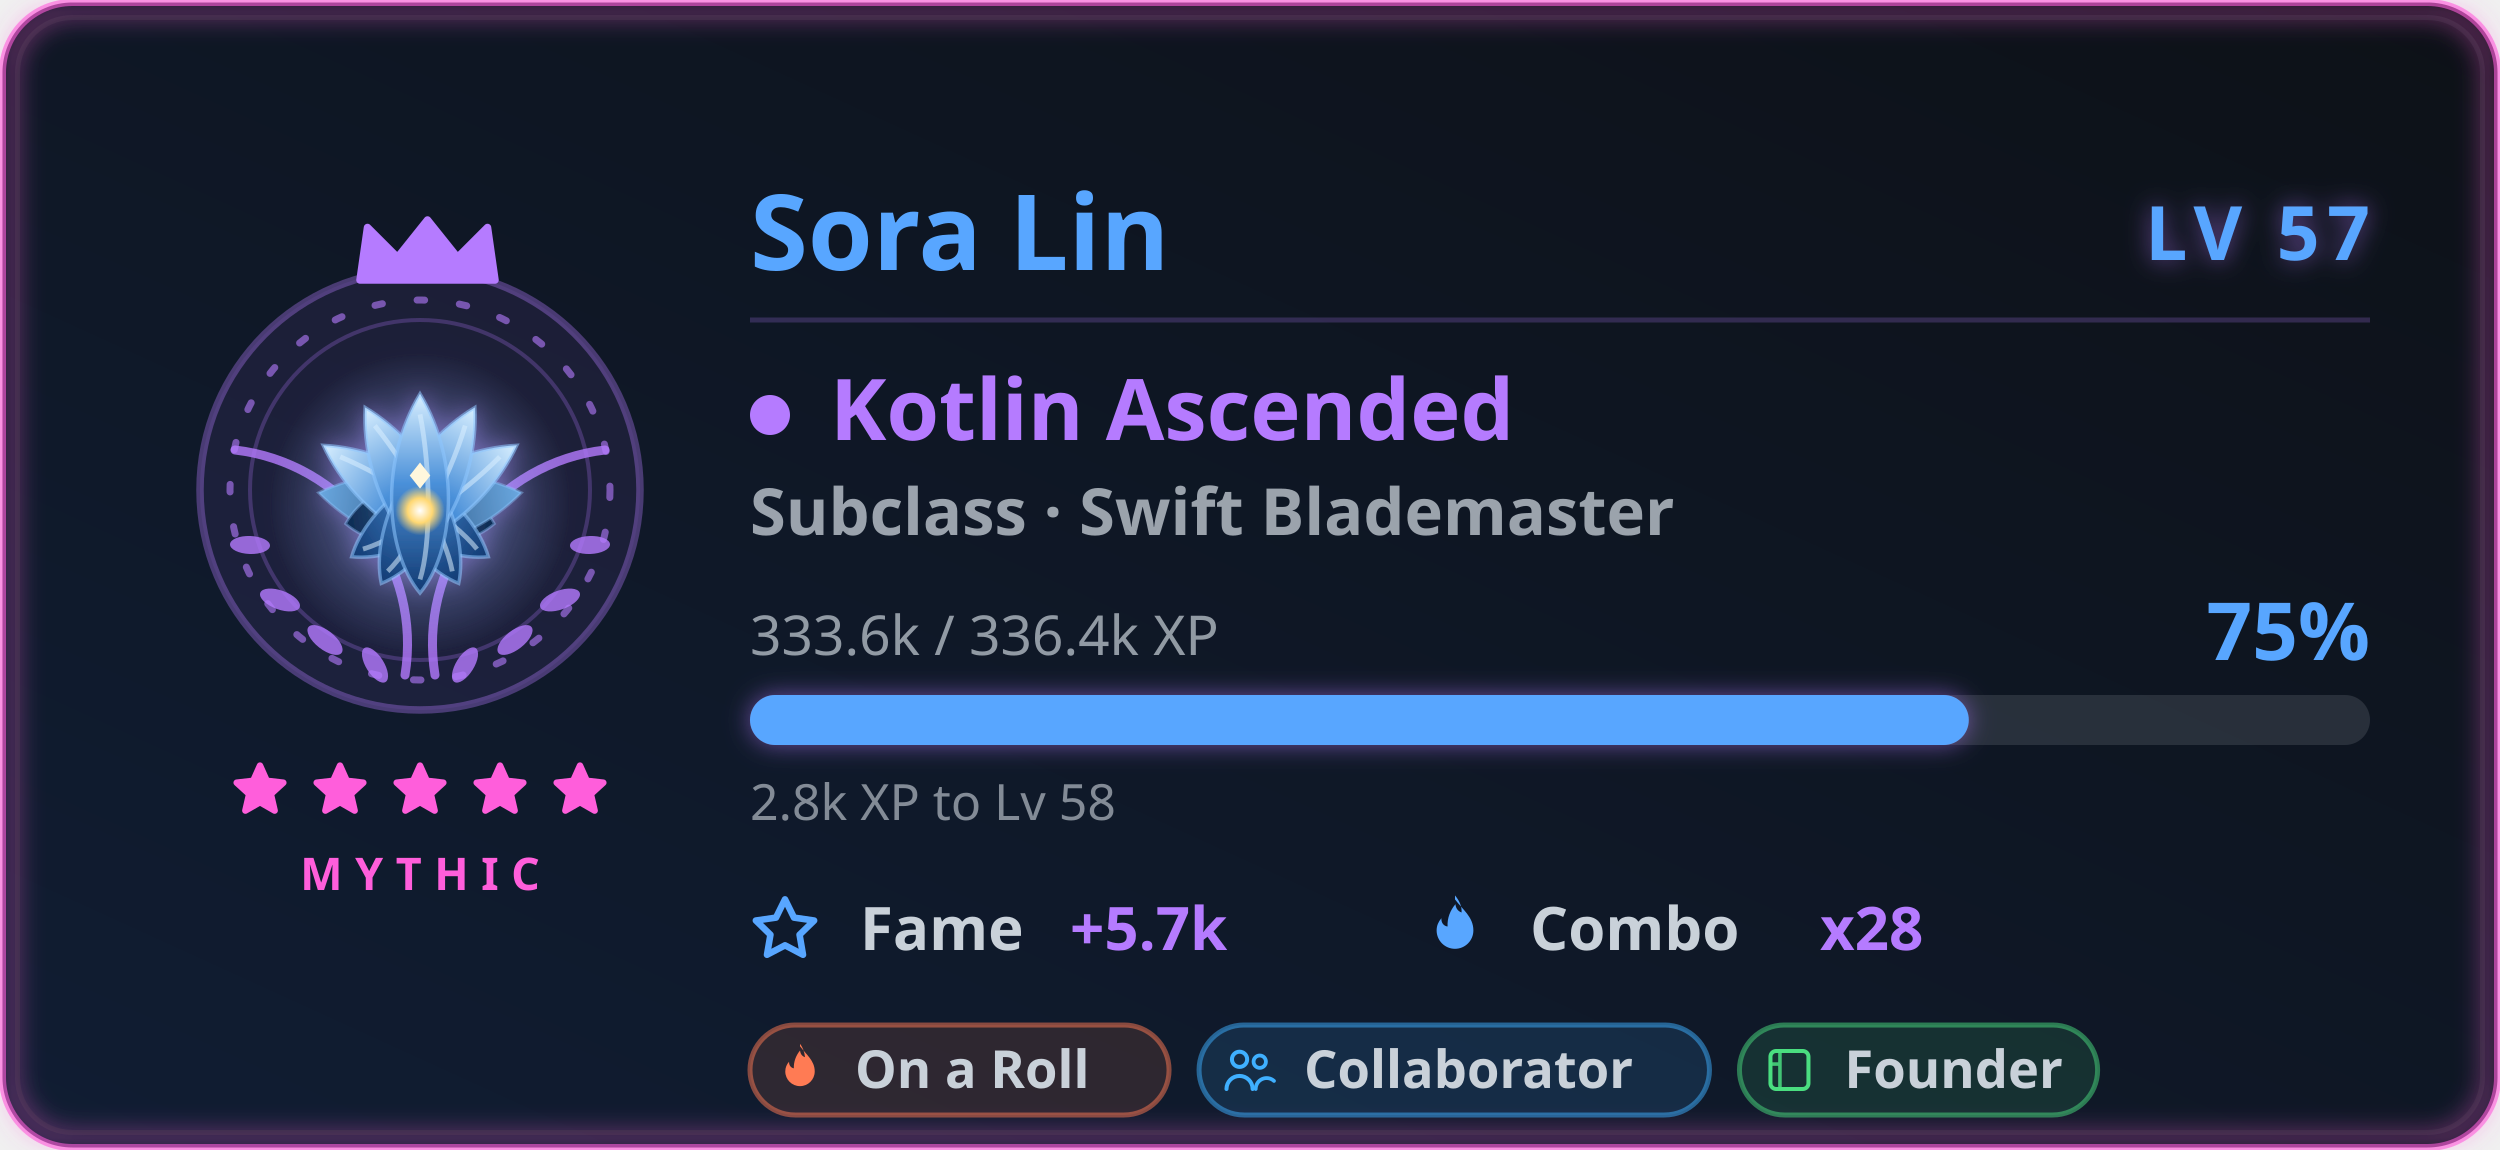
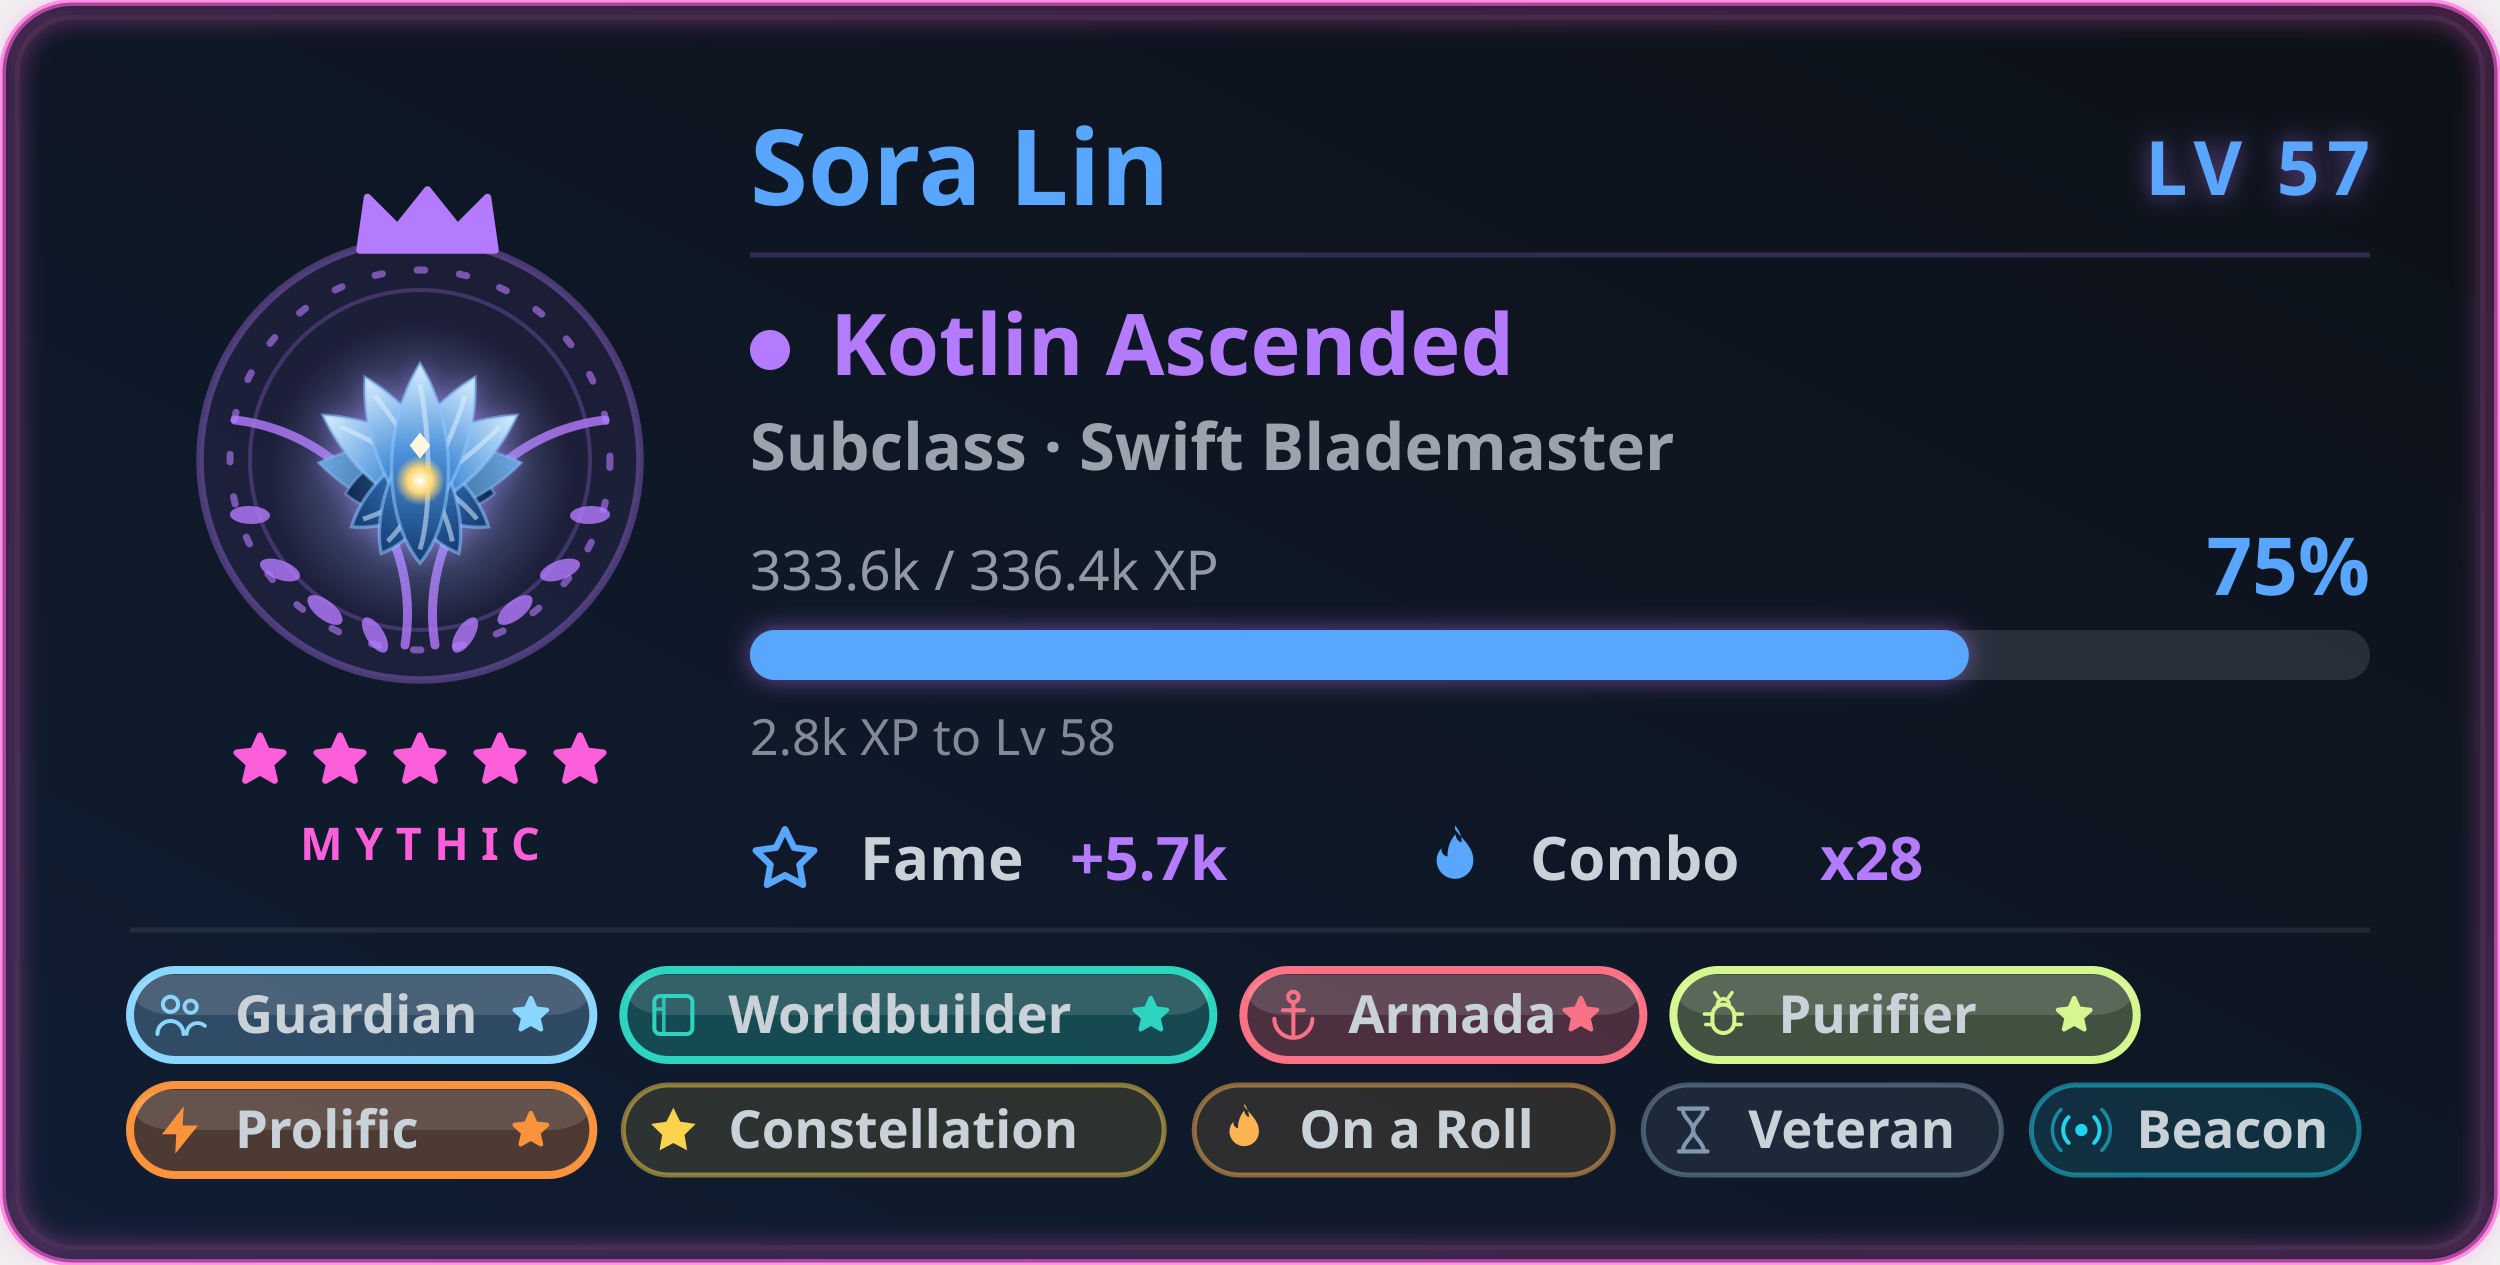
- <svg xmlns="http://www.w3.org/2000/svg" width="500" height="230" viewBox="0 0 500 230" role="img" aria-labelledby="card-title-a11y card-desc-a11y">
+ <svg xmlns="http://www.w3.org/2000/svg" width="500" height="253" viewBox="0 0 500 253" role="img" aria-labelledby="card-title-a11y card-desc-a11y">
  <style>
text { font-family: 'Segoe UI', Ubuntu, 'Helvetica Neue', sans-serif; }
.title { font-size: 18px; font-weight: 600; fill: #58a6ff; }
.title-icon { fill: #58a6ff; }
.icon { fill: #58a6ff; }


.gl-name { font-size: 21px; font-weight: 700; fill: #58a6ff; }
.gl-lvl { font-size: 15px; font-weight: 800; letter-spacing: 1.5px; fill: #58a6ff; }
.gl-class { font-size: 17px; font-weight: 700; fill: #b57bff; }
.gl-sub { font-size: 13px; font-weight: 600; fill: #c9d1d9; opacity: 0.75; }
.gl-meta { font-size: 11px; fill: #c9d1d9; opacity: 0.7; }
.gl-pct { font-size: 16px; font-weight: 800; fill: #58a6ff; }
.gl-chip-label { font-size: 12px; font-weight: 600; fill: #c9d1d9; }
.gl-chip-value { font-size: 12px; font-weight: 800; fill: #b57bff; }
.gl-hint { font-size: 10px; fill: #c9d1d9; opacity: 0.62; }
.gl-badge-label { font-size: 10.5px; font-weight: 600; }
.gl-rarity { font-size: 9px; font-weight: 700; letter-spacing: 2.5px; fill: #ff5edb; }

</style>
  <defs>
    <linearGradient id="card-bg" x1="0" y1="0" x2="1" y2="1" gradientTransform="rotate(90, 0.5, 0.5)">
      <stop offset="0.0%" stop-color="#0d1117" />
      <stop offset="100.0%" stop-color="#101d33" />
    </linearGradient>
    <filter id="card-glow" x="-50%" y="-50%" width="200%" height="200%">
      <feGaussianBlur in="SourceGraphic" stdDeviation="3" result="blur" />
      <feFlood flood-color="#58a6ff" flood-opacity="0.55" result="tint" />
      <feComposite in="tint" in2="blur" operator="in" result="softGlow" />
      <feMerge>
        <feMergeNode in="softGlow" />
        <feMergeNode in="SourceGraphic" />
      </feMerge>
    </filter>
    <filter id="gl-glow" x="-60%" y="-60%" width="220%" height="220%">
      <feGaussianBlur in="SourceGraphic" stdDeviation="2.4" result="b" />
      <feFlood flood-color="#b57bff" flood-opacity="0.55" result="t" />
      <feComposite in="t" in2="b" operator="in" result="g" />
      <feMerge>
        <feMergeNode in="g" />
        <feMergeNode in="SourceGraphic" />
      </feMerge>
    </filter>
    <filter id="gl-rarity" x="-20%" y="-20%" width="140%" height="140%">
      <feGaussianBlur stdDeviation="2.4" />
    </filter>
  </defs>
-   <rect x="0.5" y="0.5" width="499" height="229" rx="14" fill="url(#card-bg)" stroke="#ff5edb" stroke-width="1.4" stroke-opacity="0.6" />
-   <rect x="3.5" y="3.5" width="493" height="223" rx="11" fill="none" stroke="#30363d" stroke-opacity="0.4" />
-   <rect x="2" y="2" width="496" height="226" rx="13" fill="none" stroke="#ff5edb" stroke-width="3.5" stroke-opacity="0.4" filter="url(#gl-rarity)" />
+   <rect x="0.5" y="0.5" width="499" height="252" rx="14" fill="url(#card-bg)" stroke="#ff5edb" stroke-width="1.4" stroke-opacity="0.6" />
+   <rect x="3.5" y="3.5" width="493" height="246" rx="11" fill="none" stroke="#30363d" stroke-opacity="0.4" />
+   <rect x="2" y="2" width="496" height="249" rx="13" fill="none" stroke="#ff5edb" stroke-width="3.5" stroke-opacity="0.4" filter="url(#gl-rarity)" />
  <g class="fade">
    <g class="">
      <g class="flourish">
        <g transform="translate(84,0)">
-           <g transform="translate(0,98)">
+           <g transform="translate(0,92)">
            <path d="M3 37 A 39 39 0 0 1 37 -8" fill="none" stroke="#b57bff" stroke-width="1.8" stroke-linecap="round" opacity="0.8" />
            <g fill="#b57bff" opacity="0.8">
              <ellipse cx="9" cy="35" rx="4" ry="1.8" transform="rotate(-58 9 35)" />
              <ellipse cx="19" cy="30" rx="4.2" ry="1.9" transform="rotate(-38 19 30)" />
              <ellipse cx="28" cy="22" rx="4.2" ry="1.9" transform="rotate(-20 28 22)" />
              <ellipse cx="34" cy="11" rx="4" ry="1.8" transform="rotate(-2 34 11)" />
            </g>
          </g>
        </g>
        <g transform="translate(84,0) scale(-1,1)">
-           <g transform="translate(0,98)">
+           <g transform="translate(0,92)">
            <path d="M3 37 A 39 39 0 0 1 37 -8" fill="none" stroke="#b57bff" stroke-width="1.8" stroke-linecap="round" opacity="0.8" />
            <g fill="#b57bff" opacity="0.8">
              <ellipse cx="9" cy="35" rx="4" ry="1.8" transform="rotate(-58 9 35)" />
              <ellipse cx="19" cy="30" rx="4.2" ry="1.9" transform="rotate(-38 19 30)" />
              <ellipse cx="28" cy="22" rx="4.2" ry="1.9" transform="rotate(-20 28 22)" />
              <ellipse cx="34" cy="11" rx="4" ry="1.8" transform="rotate(-2 34 11)" />
            </g>
          </g>
        </g>
      </g>
-       <circle cx="84" cy="98" r="44" fill="#b57bff" fill-opacity="0.08" stroke="#b57bff" stroke-opacity="0.35" stroke-width="1.5" />
+       <circle cx="84" cy="92" r="44" fill="#b57bff" fill-opacity="0.08" stroke="#b57bff" stroke-opacity="0.35" stroke-width="1.5" />
      <g class="">
-         <circle cx="84" cy="98" r="38" fill="none" stroke="#b57bff" stroke-opacity="0.6" stroke-width="1.4" stroke-dasharray="1.5 7" stroke-linecap="round" />
-         <circle cx="84" cy="98" r="34" fill="none" stroke="#b57bff" stroke-opacity="0.25" stroke-width="0.8" />
+         <circle cx="84" cy="92" r="38" fill="none" stroke="#b57bff" stroke-opacity="0.6" stroke-width="1.4" stroke-dasharray="1.5 7" stroke-linecap="round" />
+         <circle cx="84" cy="92" r="34" fill="none" stroke="#b57bff" stroke-opacity="0.25" stroke-width="0.8" />
      </g>
      <g class="" filter="url(#gl-glow)">
-         <svg class="" x="51" y="65" width="66" height="66" viewBox="0 0 48 48" aria-hidden="true">
+         <svg class="" x="51" y="59" width="66" height="66" viewBox="0 0 48 48" aria-hidden="true">
          <defs>
            <radialGradient id="klHalo" cx="0.5" cy="0.5" r="0.5">
              <stop offset="0" stop-color="#8ec6ff" stop-opacity="0.42" />
              <stop offset="1" stop-color="#8ec6ff" stop-opacity="0" />
            </radialGradient>
            <linearGradient id="klPetal" x1="0" y1="0" x2="0" y2="1">
              <stop offset="0" stop-color="#d8efff" />
              <stop offset="0.45" stop-color="#4a90d9" />
              <stop offset="1" stop-color="#123a72" />
            </linearGradient>
            <linearGradient id="klLeaf" x1="0" y1="0" x2="0" y2="1">
              <stop offset="0" stop-color="#6aa8e0" />
              <stop offset="1" stop-color="#0d2a52" />
            </linearGradient>
            <radialGradient id="klCore" cx="0.5" cy="0.5" r="0.5">
              <stop offset="0" stop-color="#ffffff" />
              <stop offset="0.5" stop-color="#ffd873" />
              <stop offset="1" stop-color="#ffd873" stop-opacity="0" />
            </radialGradient>
          </defs>
          <circle cx="24" cy="26" r="22" fill="url(#klHalo)" />
          <g transform="translate(24 27) rotate(-80)">
            <path d="M0 -15 C7 -5 6 6 0 11 C-6 6 -7 -5 0 -15 Z" fill="url(#klLeaf)" stroke="#8ec6ff" stroke-width="0.4" stroke-opacity="0.4" />
          </g>
          <g transform="translate(24 27) rotate(80)">
            <path d="M0 -15 C7 -5 6 6 0 11 C-6 6 -7 -5 0 -15 Z" fill="url(#klLeaf)" stroke="#8ec6ff" stroke-width="0.4" stroke-opacity="0.4" />
          </g>
          <g transform="translate(24 27) rotate(-56)">
            <path d="M0 -17 C6 -7 5 6 0 12 C-5 6 -6 -7 0 -17 Z" fill="url(#klPetal)" stroke="#8ec6ff" stroke-width="0.5" stroke-opacity="0.55" />
            <path d="M0 -14 C1.6 -6 1.6 5 0 10" fill="none" stroke="#d8efff" stroke-width="0.7" stroke-opacity="0.55" />
          </g>
          <g transform="translate(24 27) rotate(56)">
            <path d="M0 -17 C6 -7 5 6 0 12 C-5 6 -6 -7 0 -17 Z" fill="url(#klPetal)" stroke="#8ec6ff" stroke-width="0.5" stroke-opacity="0.55" />
            <path d="M0 -14 C1.6 -6 1.6 5 0 10" fill="none" stroke="#d8efff" stroke-width="0.7" stroke-opacity="0.55" />
          </g>
          <g transform="translate(24 27) rotate(-28)">
            <path d="M0 -17 C6 -7 5 6 0 12 C-5 6 -6 -7 0 -17 Z" fill="url(#klPetal)" stroke="#8ec6ff" stroke-width="0.5" stroke-opacity="0.55" />
            <path d="M0 -14 C1.6 -6 1.6 5 0 10" fill="none" stroke="#d8efff" stroke-width="0.7" stroke-opacity="0.55" />
          </g>
          <g transform="translate(24 27) rotate(28)">
            <path d="M0 -17 C6 -7 5 6 0 12 C-5 6 -6 -7 0 -17 Z" fill="url(#klPetal)" stroke="#8ec6ff" stroke-width="0.5" stroke-opacity="0.55" />
            <path d="M0 -14 C1.6 -6 1.6 5 0 10" fill="none" stroke="#d8efff" stroke-width="0.7" stroke-opacity="0.55" />
          </g>
          <g transform="translate(24 27) rotate(0)">
            <path d="M0 -17 C6 -7 5 6 0 12 C-5 6 -6 -7 0 -17 Z" fill="url(#klPetal)" stroke="#8ec6ff" stroke-width="0.5" stroke-opacity="0.55" />
            <path d="M0 -14 C1.6 -6 1.6 5 0 10" fill="none" stroke="#d8efff" stroke-width="0.7" stroke-opacity="0.55" />
          </g>
          <circle cx="24" cy="27" r="3.6" fill="url(#klCore)" />
          <path d="M24 20 l1.5 1.9 l-1.5 1.9 l-1.5 -1.9 Z" fill="#fff7dd" />
        </svg>
      </g>
-       <g transform="translate(69, 42.5) scale(1.5)">
+       <g transform="translate(69, 36.5) scale(1.5)">
        <path d="M2 9 L3 2 L7 6 L11 1 L15 6 L19 2 L20 9 Z" fill="#b57bff" stroke="#b57bff" stroke-width="1" stroke-linejoin="round" />
      </g>
    </g>
    <g>
-       <g class="" transform="translate(45.5, 151.5) scale(0.5416667)" fill="#ff5edb" stroke="#ff5edb" stroke-width="2.4" stroke-linejoin="round" stroke-linecap="round" opacity="1">
-         <path d="M12 3 L14.5 8.6 L20.6 9.3 L16 13.5 L17.4 19.6 L12 16.5 L6.6 19.6 L8 13.5 L3.4 9.3 L9.5 8.6 Z" />
-       </g>
-       <g class="" transform="translate(61.5, 151.5) scale(0.5416667)" fill="#ff5edb" stroke="#ff5edb" stroke-width="2.4" stroke-linejoin="round" stroke-linecap="round" opacity="1">
-         <path d="M12 3 L14.5 8.6 L20.6 9.3 L16 13.5 L17.4 19.6 L12 16.5 L6.6 19.6 L8 13.5 L3.4 9.3 L9.5 8.6 Z" />
-       </g>
-       <g class="" transform="translate(77.5, 151.5) scale(0.5416667)" fill="#ff5edb" stroke="#ff5edb" stroke-width="2.4" stroke-linejoin="round" stroke-linecap="round" opacity="1">
-         <path d="M12 3 L14.5 8.6 L20.6 9.3 L16 13.5 L17.4 19.6 L12 16.5 L6.6 19.6 L8 13.5 L3.4 9.3 L9.5 8.6 Z" />
-       </g>
-       <g class="" transform="translate(93.5, 151.5) scale(0.5416667)" fill="#ff5edb" stroke="#ff5edb" stroke-width="2.4" stroke-linejoin="round" stroke-linecap="round" opacity="1">
-         <path d="M12 3 L14.5 8.6 L20.6 9.3 L16 13.5 L17.4 19.6 L12 16.5 L6.6 19.6 L8 13.5 L3.4 9.3 L9.5 8.6 Z" />
-       </g>
-       <g class="" transform="translate(109.5, 151.5) scale(0.5416667)" fill="#ff5edb" stroke="#ff5edb" stroke-width="2.4" stroke-linejoin="round" stroke-linecap="round" opacity="1">
-         <path d="M12 3 L14.5 8.6 L20.6 9.3 L16 13.5 L17.4 19.6 L12 16.5 L6.6 19.6 L8 13.5 L3.4 9.3 L9.5 8.6 Z" />
-       </g>
-     </g>
-     <text class="gl-rarity" x="84" y="178" text-anchor="middle">MYTHIC</text>
+       <g class="" transform="translate(45.5, 145.5) scale(0.5416667)" fill="#ff5edb" stroke="#ff5edb" stroke-width="2.4" stroke-linejoin="round" stroke-linecap="round" opacity="1">
+         <path d="M12 3 L14.5 8.6 L20.6 9.3 L16 13.5 L17.4 19.6 L12 16.5 L6.6 19.6 L8 13.5 L3.4 9.3 L9.5 8.6 Z" />
+       </g>
+       <g class="" transform="translate(61.5, 145.5) scale(0.5416667)" fill="#ff5edb" stroke="#ff5edb" stroke-width="2.4" stroke-linejoin="round" stroke-linecap="round" opacity="1">
+         <path d="M12 3 L14.5 8.6 L20.6 9.3 L16 13.5 L17.4 19.6 L12 16.5 L6.6 19.6 L8 13.5 L3.4 9.3 L9.5 8.6 Z" />
+       </g>
+       <g class="" transform="translate(77.5, 145.5) scale(0.5416667)" fill="#ff5edb" stroke="#ff5edb" stroke-width="2.4" stroke-linejoin="round" stroke-linecap="round" opacity="1">
+         <path d="M12 3 L14.5 8.6 L20.6 9.3 L16 13.5 L17.4 19.6 L12 16.5 L6.6 19.6 L8 13.5 L3.4 9.3 L9.5 8.6 Z" />
+       </g>
+       <g class="" transform="translate(93.5, 145.5) scale(0.5416667)" fill="#ff5edb" stroke="#ff5edb" stroke-width="2.4" stroke-linejoin="round" stroke-linecap="round" opacity="1">
+         <path d="M12 3 L14.5 8.6 L20.6 9.3 L16 13.5 L17.4 19.6 L12 16.5 L6.6 19.6 L8 13.5 L3.4 9.3 L9.5 8.6 Z" />
+       </g>
+       <g class="" transform="translate(109.5, 145.5) scale(0.5416667)" fill="#ff5edb" stroke="#ff5edb" stroke-width="2.4" stroke-linejoin="round" stroke-linecap="round" opacity="1">
+         <path d="M12 3 L14.5 8.6 L20.6 9.3 L16 13.5 L17.4 19.6 L12 16.5 L6.6 19.6 L8 13.5 L3.4 9.3 L9.5 8.6 Z" />
+       </g>
+     </g>
+     <text class="gl-rarity" x="84" y="172" text-anchor="middle">MYTHIC</text>
  </g>
  <g class="fade" style="animation-delay:.15s">
-     <text class="gl-name" x="150" y="54">Sora Lin</text>
-     <text class="gl-lvl glow-pulse" x="474" y="52" text-anchor="end" filter="url(#gl-glow)">LV 57</text>
-     <line x1="150" y1="64" x2="474" y2="64" stroke="#b57bff" stroke-opacity="0.22" stroke-width="1" />
-     <circle cx="154" cy="83" r="4" fill="#b57bff" />
-     <text class="gl-class" x="166" y="88">Kotlin Ascended</text>
-     <text class="gl-sub" x="150" y="107">Subclass · Swift Blademaster</text>
-     <text class="gl-meta" x="150" y="131">333.6k / 336.4k XP</text>
-     <text class="gl-pct " x="474" y="132" text-anchor="end">75%</text>
-     <rect x="150" y="139" width="324" height="10" rx="5" fill="#c9d1d9" fill-opacity="0.14" />
-     <rect class="xp-fill " x="150" y="139" width="243.761" height="10" rx="5" fill="#58a6ff" filter="url(#gl-glow)" />
-     <text class="gl-hint" x="150" y="164">2.8k XP to Lv 58</text>
-     <g transform="translate(150, 190)">
+     <text class="gl-name" x="150" y="41">Sora Lin</text>
+     <text class="gl-lvl glow-pulse" x="474" y="39" text-anchor="end" filter="url(#gl-glow)">LV 57</text>
+     <line x1="150" y1="51" x2="474" y2="51" stroke="#b57bff" stroke-opacity="0.22" stroke-width="1" />
+     <circle cx="154" cy="70" r="4" fill="#b57bff" />
+     <text class="gl-class" x="166" y="75">Kotlin Ascended</text>
+     <text class="gl-sub" x="150" y="94">Subclass · Swift Blademaster</text>
+     <text class="gl-meta" x="150" y="118">333.6k / 336.4k XP</text>
+     <text class="gl-pct " x="474" y="119" text-anchor="end">75%</text>
+     <rect x="150" y="126" width="324" height="10" rx="5" fill="#c9d1d9" fill-opacity="0.14" />
+     <rect class="xp-fill " x="150" y="126" width="243.761" height="10" rx="5" fill="#58a6ff" filter="url(#gl-glow)" />
+     <text class="gl-hint" x="150" y="151">2.8k XP to Lv 58</text>
+     <g transform="translate(150, 176)">
      <svg class="icon" x="0" y="-11" width="14" height="14" viewBox="0 0 16 16" aria-hidden="true">
        <path fill-rule="evenodd" d="M8 .25a.75.75 0 0 1 .673.418l1.882 3.815 4.21.612a.75.75 0 0 1 .416 1.279l-3.046 2.97.719 4.192a.75.75 0 0 1-1.088.791L8 12.347l-3.766 1.98a.75.75 0 0 1-1.088-.79l.72-4.194L.818 6.374a.75.75 0 0 1 .416-1.28l4.21-.611L7.327.668A.75.75 0 0 1 8 .25zm0 2.445L6.615 5.5a.75.75 0 0 1-.564.41l-3.097.45 2.24 2.184a.75.75 0 0 1 .216.664l-.528 3.084 2.769-1.456a.75.75 0 0 1 .698 0l2.77 1.456-.53-3.084a.75.75 0 0 1 .216-.664l2.24-2.183-3.096-.45a.75.75 0 0 1-.564-.41L8 2.694v.001z" />
      </svg>
      <text class="gl-chip-label" x="22" y="0">Fame</text>
      <text class="gl-chip-value" x="64" y="0">+5.7k</text>
    </g>
-     <g transform="translate(284, 190)">
+     <g transform="translate(284, 176)">
      <svg class="icon" x="0" y="-11" width="14" height="14" viewBox="0 0 16 16" aria-hidden="true">
        <path fill-rule="evenodd" d="M8 1c1.7 2.3 4.2 4 4.2 7.1a4.2 4.2 0 0 1-8.4 0c0-1.1.4-2 1.1-2.8-.1 1 .5 1.8 1.4 1.9-.1-1.9.6-3.7 1.8-5.1.1 1 .6 1.6 1.4 1.9.1-1.4-.5-2.7-1.5-3.9z" />
      </svg>
      <text class="gl-chip-label" x="22" y="0">Combo</text>
      <text class="gl-chip-value" x="80" y="0">x28</text>
    </g>
  </g>
  <g class="fade" style="animation-delay:.2s">
-     <g>
-       <rect x="150" y="205" width="83.81" height="18" rx="9" fill="#ff7b54" fill-opacity="0.13" stroke="#ff7b54" stroke-opacity="0.5" stroke-width="1" />
-       <g transform="translate(154.3, 208.3) scale(0.475)">
-         <path d="M12 2c2.5 3.4 6.2 6 6.2 10.6a6.2 6.2 0 0 1-12.4 0c0-1.6.6-3 1.6-4.1-.1 1.5.8 2.6 2 2.8-.1-2.8.9-5.4 2.6-7.5.2 1.5.9 2.4 2.1 2.8-.2-2-.8-4-2.1-5.6Z" fill="#ff7b54" />
-       </g>
-       <text class="gl-badge-label" x="171" y="217.6" fill="#c9d1d9">On a Roll</text>
-     </g>
-     <g>
-       <rect x="239.81" y="205" width="102.08" height="18" rx="9" fill="#3fb0ff" fill-opacity="0.13" stroke="#3fb0ff" stroke-opacity="0.5" stroke-width="1" />
-       <g transform="translate(244.11, 208.3) scale(0.475)">
-         <circle cx="8" cy="7.5" r="3.2" fill="none" stroke="#3fb0ff" stroke-width="1.7" />
-         <path d="M2.5 20a5.5 5.5 0 0 1 11 0" fill="none" stroke="#3fb0ff" stroke-width="1.7" stroke-linecap="round" />
-         <circle cx="16.5" cy="8.5" r="2.6" fill="none" stroke="#3fb0ff" stroke-width="1.6" />
-         <path d="M14.8 20a4.6 4.6 0 0 1 7.7-3.4" fill="none" stroke="#3fb0ff" stroke-width="1.6" stroke-linecap="round" />
-       </g>
-       <text class="gl-badge-label" x="260.81" y="217.6" fill="#c9d1d9">Collaborator</text>
-     </g>
-     <g>
-       <rect x="347.89" y="205" width="71.63" height="18" rx="9" fill="#4ade80" fill-opacity="0.13" stroke="#4ade80" stroke-opacity="0.5" stroke-width="1" />
-       <g transform="translate(352.19, 208.3) scale(0.475)">
-         <rect x="4" y="4" width="16" height="16" rx="2.4" fill="none" stroke="#4ade80" stroke-width="1.7" />
-         <path d="M8 4v16 M4 9.5h4" fill="none" stroke="#4ade80" stroke-width="1.5" opacity="0.85" />
-       </g>
-       <text class="gl-badge-label" x="368.89" y="217.6" fill="#c9d1d9">Founder</text>
+     <line x1="26" y1="186" x2="474" y2="186" stroke="#c9d1d9" stroke-opacity="0.1" stroke-width="1" />
+     <g>
+       <rect x="26" y="194" width="92.669" height="18" rx="9" fill="#8ad6ff" fill-opacity="0.26" stroke="#8ad6ff" stroke-opacity="1" stroke-width="1.6" />
+       <rect x="27" y="195" width="90.669" height="8" rx="8" fill="#ffffff" fill-opacity="0.13" />
+       <g transform="translate(30.3, 197.3) scale(0.475)">
+         <circle cx="8" cy="7.5" r="3.2" fill="none" stroke="#8ad6ff" stroke-width="1.7" />
+         <path d="M2.5 20a5.5 5.5 0 0 1 11 0" fill="none" stroke="#8ad6ff" stroke-width="1.7" stroke-linecap="round" />
+         <circle cx="16.5" cy="8.5" r="2.6" fill="none" stroke="#8ad6ff" stroke-width="1.6" />
+         <path d="M14.8 20a4.6 4.6 0 0 1 7.7-3.4" fill="none" stroke="#8ad6ff" stroke-width="1.6" stroke-linecap="round" />
+       </g>
+       <text class="gl-badge-label" x="47" y="206.6" fill="#c9d1d9" font-weight="800">Guardian</text>
+       <g class="" transform="translate(101.6688, 198.5) scale(0.375)" fill="#8ad6ff" stroke="#8ad6ff" stroke-width="2.4" stroke-linejoin="round" stroke-linecap="round" opacity="1">
+         <path d="M12 3 L14.5 8.6 L20.6 9.3 L16 13.5 L17.4 19.6 L12 16.5 L6.6 19.6 L8 13.5 L3.4 9.3 L9.5 8.6 Z" />
+       </g>
+     </g>
+     <g>
+       <rect x="124.669" y="194" width="118.003" height="18" rx="9" fill="#2dd4bf" fill-opacity="0.26" stroke="#2dd4bf" stroke-opacity="1" stroke-width="1.6" />
+       <rect x="125.669" y="195" width="116.003" height="8" rx="8" fill="#ffffff" fill-opacity="0.13" />
+       <g transform="translate(128.9688, 197.3) scale(0.475)">
+         <rect x="4" y="4" width="16" height="16" rx="2.4" fill="none" stroke="#2dd4bf" stroke-width="1.7" />
+         <path d="M8 4v16 M4 9.5h4" fill="none" stroke="#2dd4bf" stroke-width="1.5" opacity="0.85" />
+       </g>
+       <text class="gl-badge-label" x="145.669" y="206.6" fill="#c9d1d9" font-weight="800">Worldbuilder</text>
+       <g class="" transform="translate(225.672, 198.5) scale(0.375)" fill="#2dd4bf" stroke="#2dd4bf" stroke-width="2.4" stroke-linejoin="round" stroke-linecap="round" opacity="1">
+         <path d="M12 3 L14.5 8.6 L20.6 9.3 L16 13.5 L17.4 19.6 L12 16.5 L6.6 19.6 L8 13.5 L3.4 9.3 L9.5 8.6 Z" />
+       </g>
+     </g>
+     <g>
+       <rect x="248.672" y="194" width="80.002" height="18" rx="9" fill="#fb7185" fill-opacity="0.26" stroke="#fb7185" stroke-opacity="1" stroke-width="1.6" />
+       <rect x="249.672" y="195" width="78.002" height="8" rx="8" fill="#ffffff" fill-opacity="0.13" />
+       <g transform="translate(252.972, 197.3) scale(0.475)">
+         <circle cx="12" cy="4.4" r="2.2" fill="none" stroke="#fb7185" stroke-width="1.7" />
+         <path d="M12 6.6V21M7.6 10h8.8" fill="none" stroke="#fb7185" stroke-width="1.7" stroke-linejoin="round" stroke-linecap="round" />
+         <path d="M4 13.6a8 8 0 0 0 16 0" fill="none" stroke="#fb7185" stroke-width="1.7" stroke-linejoin="round" stroke-linecap="round" />
+       </g>
+       <text class="gl-badge-label" x="269.672" y="206.6" fill="#c9d1d9" font-weight="800">Armada</text>
+       <g class="" transform="translate(311.6736, 198.5) scale(0.375)" fill="#fb7185" stroke="#fb7185" stroke-width="2.4" stroke-linejoin="round" stroke-linecap="round" opacity="1">
+         <path d="M12 3 L14.5 8.6 L20.6 9.3 L16 13.5 L17.4 19.6 L12 16.5 L6.6 19.6 L8 13.5 L3.4 9.3 L9.5 8.6 Z" />
+       </g>
+     </g>
+     <g>
+       <rect x="334.674" y="194" width="92.669" height="18" rx="9" fill="#d4f88f" fill-opacity="0.26" stroke="#d4f88f" stroke-opacity="1" stroke-width="1.6" />
+       <rect x="335.674" y="195" width="90.669" height="8" rx="8" fill="#ffffff" fill-opacity="0.13" />
+       <g transform="translate(338.9736, 197.3) scale(0.475)">
+         <rect x="7.4" y="7.6" width="9.2" height="12" rx="4.6" fill="none" stroke="#d4f88f" stroke-width="1.7" />
+         <path d="M9.6 7.6a2.4 2.4 0 0 1 4.8 0" fill="none" stroke="#d4f88f" stroke-width="1.6" stroke-linejoin="round" stroke-linecap="round" />
+         <path d="M7.4 11.6H4M16.6 11.6H20M7.4 16H4.6M16.6 16H19.4M9.8 4.6 8.4 2.6M14.2 4.6 15.6 2.6" fill="none" stroke="#d4f88f" stroke-width="1.5" stroke-linejoin="round" stroke-linecap="round" />
+       </g>
+       <text class="gl-badge-label" x="355.674" y="206.6" fill="#c9d1d9" font-weight="800">Purifier</text>
+       <g class="" transform="translate(410.3424, 198.5) scale(0.375)" fill="#d4f88f" stroke="#d4f88f" stroke-width="2.4" stroke-linejoin="round" stroke-linecap="round" opacity="1">
+         <path d="M12 3 L14.5 8.6 L20.6 9.3 L16 13.5 L17.4 19.6 L12 16.5 L6.6 19.6 L8 13.5 L3.4 9.3 L9.5 8.6 Z" />
+       </g>
+     </g>
+     <g>
+       <rect x="26" y="217" width="92.669" height="18" rx="9" fill="#fb923c" fill-opacity="0.26" stroke="#fb923c" stroke-opacity="1" stroke-width="1.6" />
+       <rect x="27" y="218" width="90.669" height="8" rx="8" fill="#ffffff" fill-opacity="0.13" />
+       <g transform="translate(30.3, 220.3) scale(0.475)">
+         <path d="M13.6 2 4.4 13.8h6L10 22l9.6-11.9h-6.5Z" fill="#fb923c" />
+       </g>
+       <text class="gl-badge-label" x="47" y="229.6" fill="#c9d1d9" font-weight="800">Prolific</text>
+       <g class="" transform="translate(101.6688, 221.5) scale(0.375)" fill="#fb923c" stroke="#fb923c" stroke-width="2.4" stroke-linejoin="round" stroke-linecap="round" opacity="1">
+         <path d="M12 3 L14.5 8.6 L20.6 9.3 L16 13.5 L17.4 19.6 L12 16.5 L6.6 19.6 L8 13.5 L3.4 9.3 L9.5 8.6 Z" />
+       </g>
+     </g>
+     <g>
+       <rect x="124.669" y="217" width="108.17" height="18" rx="9" fill="#fcd34d" fill-opacity="0.13" stroke="#fcd34d" stroke-opacity="0.5" stroke-width="1" />
+       <g transform="translate(128.9688, 220.3) scale(0.475)">
+         <path d="M12 2.6 14.9 8.5 21.4 9.45 16.7 14.05 17.8 20.55 12 17.5 6.2 20.55 7.3 14.05 2.6 9.45 9.1 8.5Z" fill="#fcd34d" />
+       </g>
+       <text class="gl-badge-label" x="145.669" y="229.6" fill="#c9d1d9">Constellation</text>
+     </g>
+     <g>
+       <rect x="238.839" y="217" width="83.81" height="18" rx="9" fill="#ffb454" fill-opacity="0.13" stroke="#ffb454" stroke-opacity="0.5" stroke-width="1" />
+       <g transform="translate(243.1388, 220.3) scale(0.475)">
+         <path d="M12 2c2.5 3.4 6.2 6 6.2 10.6a6.2 6.2 0 0 1-12.4 0c0-1.6.6-3 1.6-4.1-.1 1.5.8 2.6 2 2.8-.1-2.8.9-5.4 2.6-7.5.2 1.5.9 2.4 2.1 2.8-.2-2-.8-4-2.1-5.6Z" fill="#ffb454" />
+       </g>
+       <text class="gl-badge-label" x="259.839" y="229.6" fill="#c9d1d9">On a Roll</text>
+     </g>
+     <g>
+       <rect x="328.649" y="217" width="71.63" height="18" rx="9" fill="#8098b0" fill-opacity="0.13" stroke="#8098b0" stroke-opacity="0.5" stroke-width="1" />
+       <g transform="translate(332.9488, 220.3) scale(0.475)">
+         <path d="M6 3h12M6 21h12" fill="none" stroke="#8098b0" stroke-width="1.8" stroke-linejoin="round" stroke-linecap="round" />
+         <path d="M7.6 3c0 4 4.4 5.6 4.4 9s-4.4 5-4.4 9M16.4 3c0 4-4.4 5.6-4.4 9s4.4 5 4.4 9" fill="none" stroke="#8098b0" stroke-width="1.7" stroke-linejoin="round" stroke-linecap="round" />
+       </g>
+       <text class="gl-badge-label" x="349.649" y="229.6" fill="#c9d1d9">Veteran</text>
+     </g>
+     <g>
+       <rect x="406.279" y="217" width="65.54" height="18" rx="9" fill="#22d3ee" fill-opacity="0.13" stroke="#22d3ee" stroke-opacity="0.5" stroke-width="1" />
+       <g transform="translate(410.5788, 220.3) scale(0.475)">
+         <circle cx="12" cy="12" r="2.6" fill="#22d3ee" />
+         <path d="M6.6 6.6a7.6 7.6 0 0 0 0 10.8M17.4 6.6a7.6 7.6 0 0 1 0 10.8" fill="none" stroke="#22d3ee" stroke-width="1.7" stroke-linejoin="round" stroke-linecap="round" />
+         <path d="M3.4 3.4a12.1 12.1 0 0 0 0 17.2M20.6 3.4a12.1 12.1 0 0 1 0 17.2" fill="none" stroke="#22d3ee" stroke-width="1.5" stroke-linejoin="round" stroke-linecap="round" opacity="0.55" />
+       </g>
+       <text class="gl-badge-label" x="427.279" y="229.6" fill="#c9d1d9">Beacon</text>
    </g>
  </g>
</svg>
